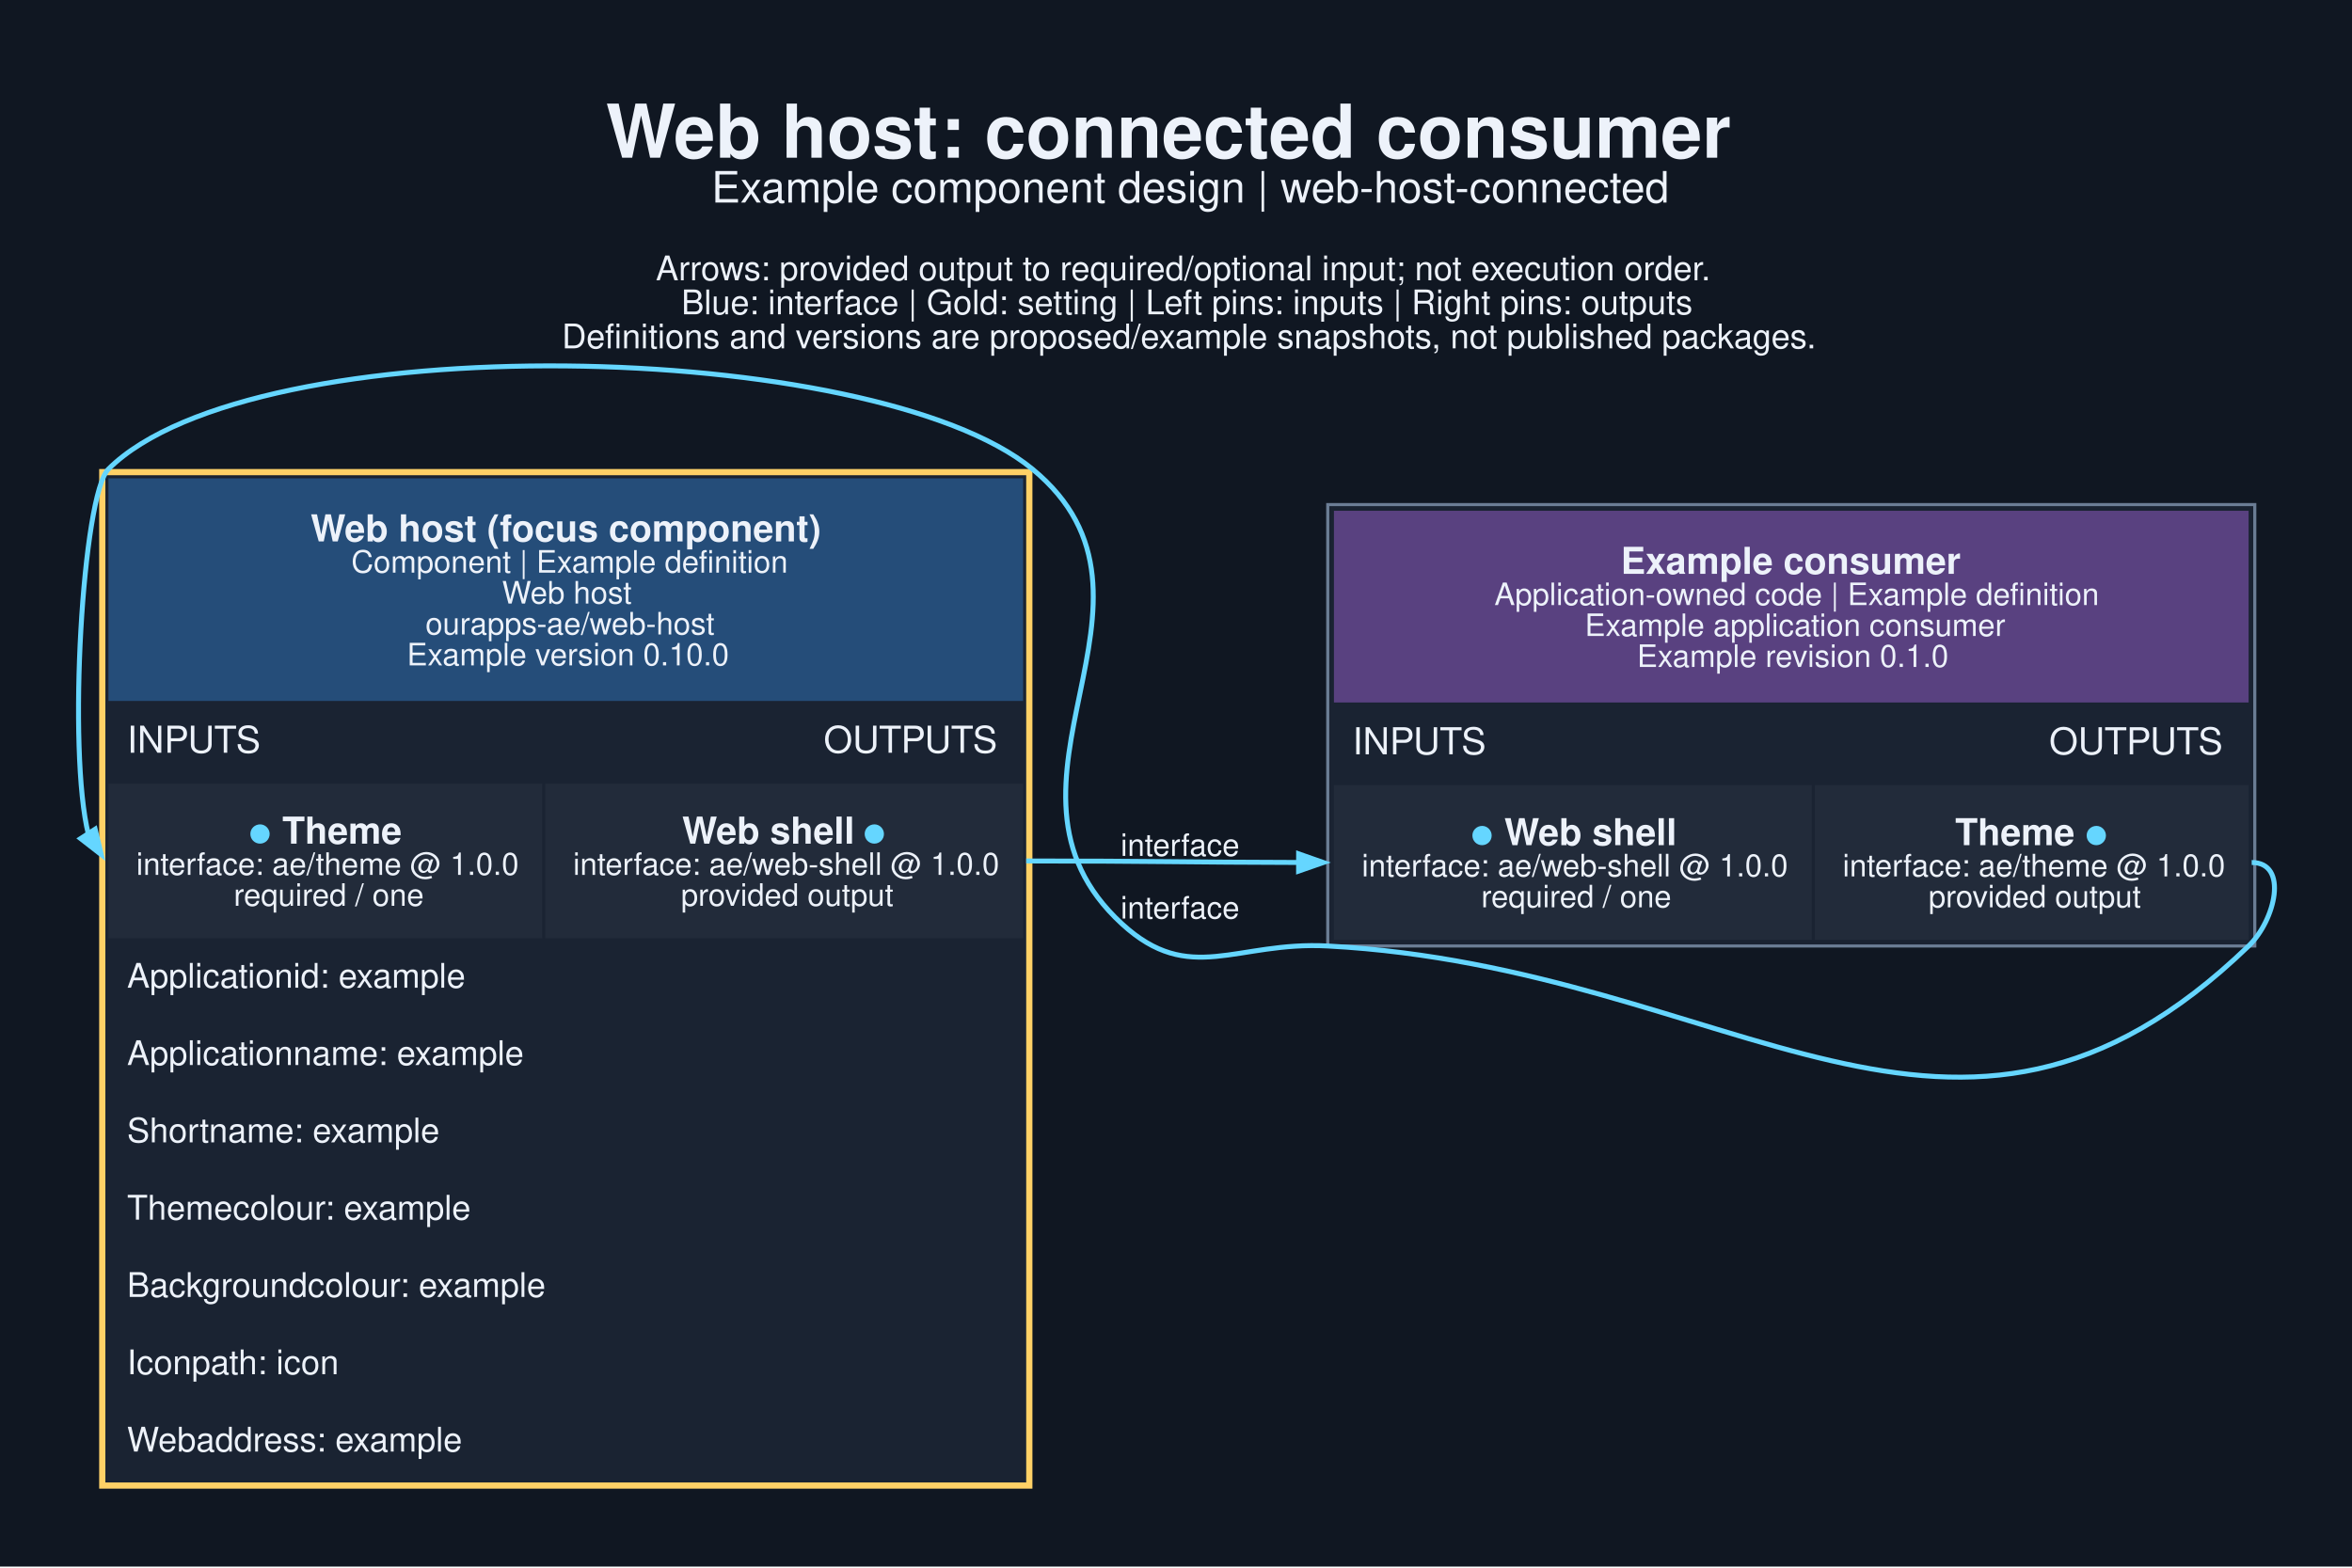
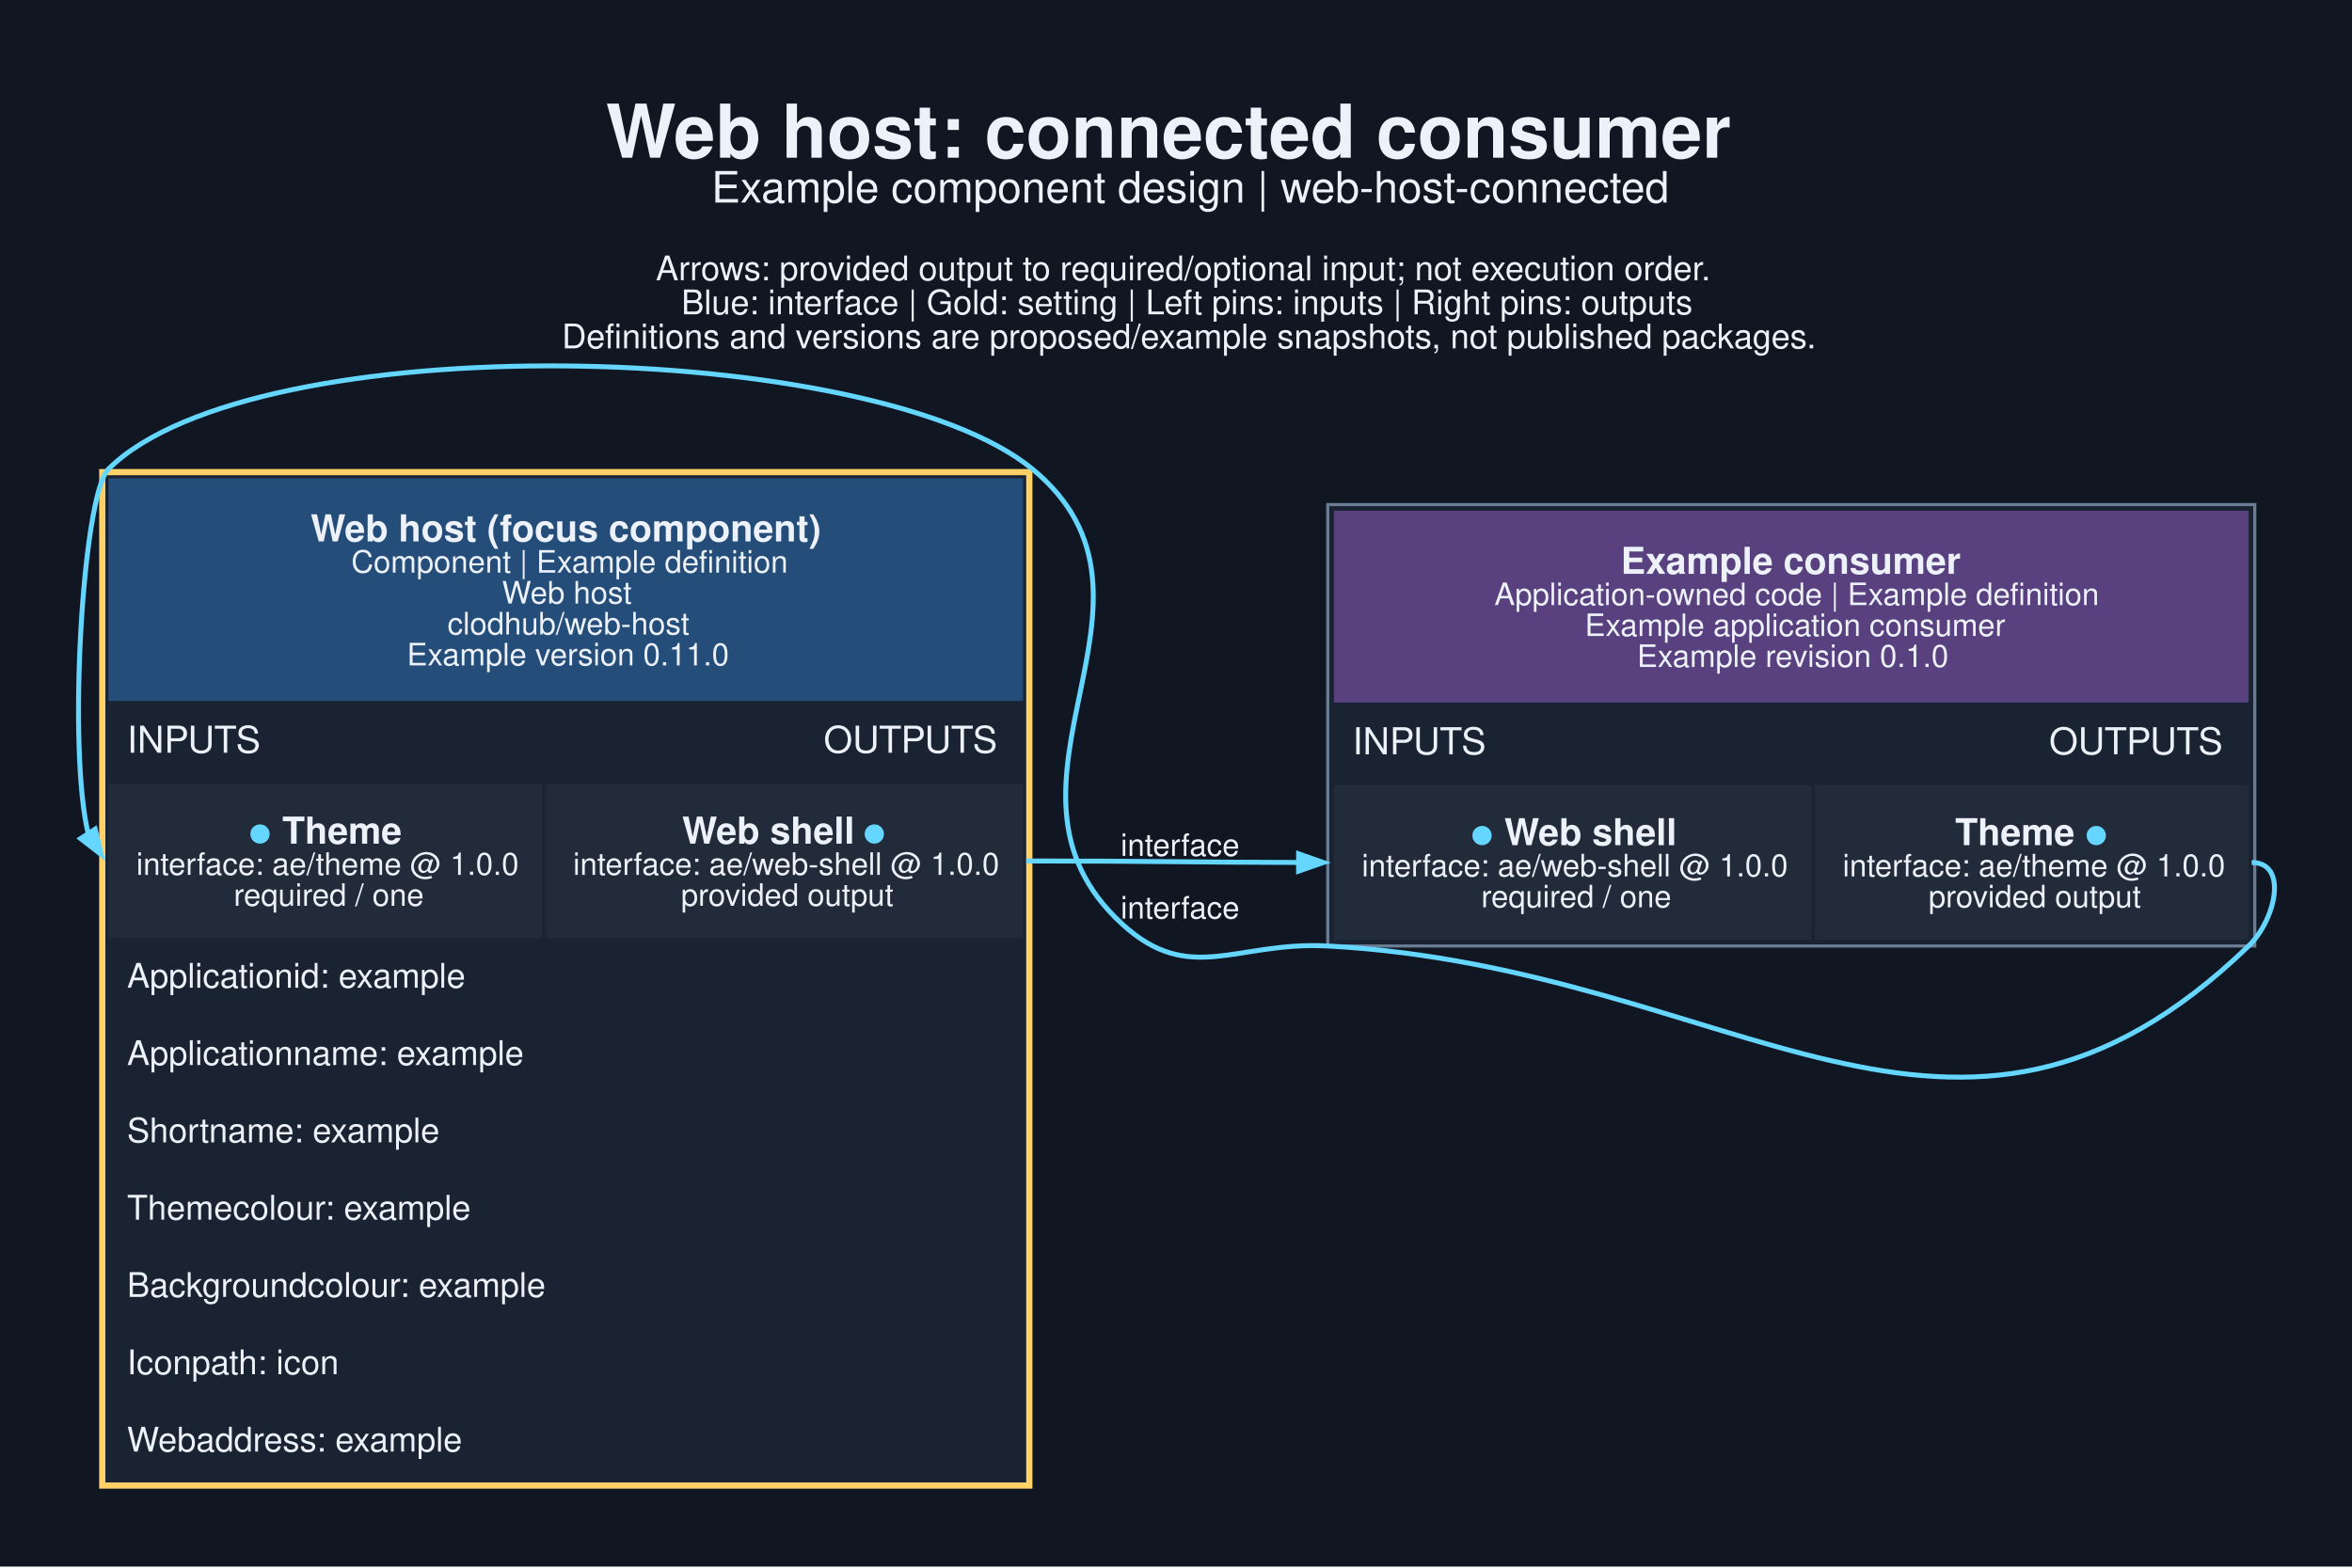
<svg xmlns="http://www.w3.org/2000/svg" width="1014pt" height="676pt" viewBox="0.00 0.00 1014.00 676.00">
  <g id="graph0" class="graph" transform="scale(1.33333 1.33333) rotate(0) translate(25.2 481.44)">
    <polygon fill="#101722" stroke="none" points="-25.2,25.2 -25.2,-481.44 735.65,-481.44 735.65,25.2 -25.2,25.2" />
    <text xml:space="preserve" text-anchor="start" x="170.72" y="-430.44" font-family="Helvetica,sans-Serif" font-weight="bold" font-size="24.00" fill="#edf2fa">Web host: connected consumer</text>
    <text xml:space="preserve" text-anchor="start" x="204.85" y="-415.94" font-family="Helvetica,sans-Serif" font-size="14.00" fill="#edf2fa">Example component design | web-host-connected</text>
    <text xml:space="preserve" text-anchor="start" x="186.85" y="-390.79" font-family="Helvetica,sans-Serif" font-size="11.00" fill="#edf2fa">Arrows: provided output to required/optional input; not execution order.</text>
    <text xml:space="preserve" text-anchor="start" x="195.1" y="-379.79" font-family="Helvetica,sans-Serif" font-size="11.00" fill="#edf2fa">Blue: interface | Gold: setting | Left pins: inputs | Right pins: outputs</text>
    <text xml:space="preserve" text-anchor="start" x="156.47" y="-368.79" font-family="Helvetica,sans-Serif" font-size="11.00" fill="#edf2fa">Definitions and versions are proposed/example snapshots, not published packages.</text>
    <g id="node1" class="node">
      <polygon fill="#1a2332" stroke="none" points="6.87,0 6.87,-329.75 308.62,-329.75 308.62,0 6.87,0" />
      <polygon fill="#254d79" stroke="none" points="9.87,-254.75 9.87,-326.75 305.62,-326.75 305.62,-254.75 9.87,-254.75" />
      <text xml:space="preserve" text-anchor="start" x="75.24" y="-306.35" font-family="Helvetica,sans-Serif" font-weight="bold" font-size="12.00" fill="#edf2fa">Web host (focus component)</text>
      <text xml:space="preserve" text-anchor="start" x="88.37" y="-296.25" font-family="Helvetica,sans-Serif" font-size="10.00" fill="#edf2fa">Component | Example definition</text>
      <text xml:space="preserve" text-anchor="start" x="137.12" y="-286.25" font-family="Helvetica,sans-Serif" font-size="10.00" fill="#edf2fa">Web host</text>
-       <text xml:space="preserve" text-anchor="start" x="112.37" y="-276.25" font-family="Helvetica,sans-Serif" font-size="10.00" fill="#edf2fa">ourapps-ae/web-host</text>
-       <text xml:space="preserve" text-anchor="start" x="106.37" y="-266.25" font-family="Helvetica,sans-Serif" font-size="10.00" fill="#edf2fa">Example version 0.10.0</text>
+       <text xml:space="preserve" text-anchor="start" x="119.49" y="-276.25" font-family="Helvetica,sans-Serif" font-size="10.00" fill="#edf2fa">clodhub/web-host</text>
+       <text xml:space="preserve" text-anchor="start" x="106.37" y="-266.25" font-family="Helvetica,sans-Serif" font-size="10.00" fill="#edf2fa">Example version 0.11.0</text>
      <text xml:space="preserve" text-anchor="start" x="15.87" y="-238" font-family="Helvetica,sans-Serif" font-size="12.00" fill="#edf2fa">INPUTS</text>
      <text xml:space="preserve" text-anchor="start" x="241.12" y="-238" font-family="Helvetica,sans-Serif" font-size="12.00" fill="#edf2fa">OUTPUTS</text>
      <polygon fill="#222b3a" stroke="none" points="9.87,-178 9.87,-228 150.12,-228 150.12,-178 9.87,-178" />
      <text xml:space="preserve" text-anchor="start" x="55.24" y="-208.6" font-family="Helvetica,sans-Serif" font-weight="bold" font-size="12.00" fill="#65d6ff">●</text>
      <text xml:space="preserve" text-anchor="start" x="62.74" y="-208.6" font-family="Helvetica,sans-Serif" font-weight="bold" font-size="12.00" fill="#edf2fa"> Theme</text>
      <text xml:space="preserve" text-anchor="start" x="18.87" y="-198.5" font-family="Helvetica,sans-Serif" font-size="10.00" fill="#edf2fa">interface: ae/theme @ 1.0.0</text>
      <text xml:space="preserve" text-anchor="start" x="50.37" y="-188.5" font-family="Helvetica,sans-Serif" font-size="10.00" fill="#edf2fa">required / one</text>
      <polygon fill="#222b3a" stroke="none" points="151.12,-178 151.12,-228 305.62,-228 305.62,-178 151.12,-178" />
      <text xml:space="preserve" text-anchor="start" x="195.37" y="-208.6" font-family="Helvetica,sans-Serif" font-weight="bold" font-size="12.00" fill="#edf2fa">Web shell </text>
      <text xml:space="preserve" text-anchor="start" x="253.87" y="-208.6" font-family="Helvetica,sans-Serif" font-weight="bold" font-size="12.00" fill="#65d6ff">●</text>
      <text xml:space="preserve" text-anchor="start" x="160.12" y="-198.5" font-family="Helvetica,sans-Serif" font-size="10.00" fill="#edf2fa">interface: ae/web-shell @ 1.0.0</text>
      <text xml:space="preserve" text-anchor="start" x="194.99" y="-188.5" font-family="Helvetica,sans-Serif" font-size="10.00" fill="#edf2fa">provided output</text>
      <text xml:space="preserve" text-anchor="start" x="15.87" y="-162" font-family="Helvetica,sans-Serif" font-size="11.00" fill="#edf2fa">Applicationid: example</text>
      <text xml:space="preserve" text-anchor="start" x="15.87" y="-137" font-family="Helvetica,sans-Serif" font-size="11.00" fill="#edf2fa">Applicationname: example</text>
      <text xml:space="preserve" text-anchor="start" x="15.87" y="-112" font-family="Helvetica,sans-Serif" font-size="11.00" fill="#edf2fa">Shortname: example</text>
      <text xml:space="preserve" text-anchor="start" x="15.87" y="-87" font-family="Helvetica,sans-Serif" font-size="11.00" fill="#edf2fa">Themecolour: example</text>
      <text xml:space="preserve" text-anchor="start" x="15.87" y="-62" font-family="Helvetica,sans-Serif" font-size="11.00" fill="#edf2fa">Backgroundcolour: example</text>
      <text xml:space="preserve" text-anchor="start" x="15.87" y="-37" font-family="Helvetica,sans-Serif" font-size="11.00" fill="#edf2fa">Iconpath: icon</text>
      <text xml:space="preserve" text-anchor="start" x="15.87" y="-12" font-family="Helvetica,sans-Serif" font-size="11.00" fill="#edf2fa">Webaddress: example</text>
      <polygon fill="none" stroke="#ffd166" stroke-width="2" points="7.87,-1 7.87,-328.75 307.62,-328.75 307.62,-1 7.87,-1" />
    </g>
    <g id="node2" class="node">
      <polygon fill="#1a2332" stroke="none" points="404.12,-175.5 404.12,-318.25 703.87,-318.25 703.87,-175.5 404.12,-175.5" />
      <polygon fill="#594180" stroke="none" points="406.12,-254.25 406.12,-316.25 701.87,-316.25 701.87,-254.25 406.12,-254.25" />
      <text xml:space="preserve" text-anchor="start" x="498.87" y="-295.85" font-family="Helvetica,sans-Serif" font-weight="bold" font-size="12.00" fill="#edf2fa">Example consumer</text>
      <text xml:space="preserve" text-anchor="start" x="457.99" y="-285.75" font-family="Helvetica,sans-Serif" font-size="10.00" fill="#edf2fa">Application-owned code | Example definition</text>
      <text xml:space="preserve" text-anchor="start" x="487.24" y="-275.75" font-family="Helvetica,sans-Serif" font-size="10.00" fill="#edf2fa">Example application consumer</text>
      <text xml:space="preserve" text-anchor="start" x="504.12" y="-265.75" font-family="Helvetica,sans-Serif" font-size="10.00" fill="#edf2fa">Example revision 0.1.0</text>
      <text xml:space="preserve" text-anchor="start" x="412.12" y="-237.5" font-family="Helvetica,sans-Serif" font-size="12.00" fill="#edf2fa">INPUTS</text>
      <text xml:space="preserve" text-anchor="start" x="637.37" y="-237.5" font-family="Helvetica,sans-Serif" font-size="12.00" fill="#edf2fa">OUTPUTS</text>
      <polygon fill="#222b3a" stroke="none" points="406.12,-177.5 406.12,-227.5 560.62,-227.5 560.62,-177.5 406.12,-177.5" />
      <text xml:space="preserve" text-anchor="start" x="450.37" y="-208.1" font-family="Helvetica,sans-Serif" font-weight="bold" font-size="12.00" fill="#65d6ff">●</text>
      <text xml:space="preserve" text-anchor="start" x="457.87" y="-208.1" font-family="Helvetica,sans-Serif" font-weight="bold" font-size="12.00" fill="#edf2fa"> Web shell</text>
      <text xml:space="preserve" text-anchor="start" x="415.12" y="-198" font-family="Helvetica,sans-Serif" font-size="10.00" fill="#edf2fa">interface: ae/web-shell @ 1.0.0</text>
      <text xml:space="preserve" text-anchor="start" x="453.74" y="-188" font-family="Helvetica,sans-Serif" font-size="10.00" fill="#edf2fa">required / one</text>
      <polygon fill="#222b3a" stroke="none" points="561.62,-177.5 561.62,-227.5 701.87,-227.5 701.87,-177.5 561.62,-177.5" />
      <text xml:space="preserve" text-anchor="start" x="606.99" y="-208.1" font-family="Helvetica,sans-Serif" font-weight="bold" font-size="12.00" fill="#edf2fa">Theme </text>
      <text xml:space="preserve" text-anchor="start" x="648.99" y="-208.1" font-family="Helvetica,sans-Serif" font-weight="bold" font-size="12.00" fill="#65d6ff">●</text>
      <text xml:space="preserve" text-anchor="start" x="570.62" y="-198" font-family="Helvetica,sans-Serif" font-size="10.00" fill="#edf2fa">interface: ae/theme @ 1.0.0</text>
      <text xml:space="preserve" text-anchor="start" x="598.37" y="-188" font-family="Helvetica,sans-Serif" font-size="10.00" fill="#edf2fa">provided output</text>
      <polygon fill="none" stroke="#6b7d95" points="404.12,-175.5 404.12,-318.25 703.87,-318.25 703.87,-175.5 404.12,-175.5" />
    </g>
    <g id="edge1" class="edge">
      <path fill="none" stroke="#65d6ff" stroke-width="1.6" d="M306.62,-203C346.8,-203 359.32,-202.58 394.97,-202.51" />
      <polygon fill="#65d6ff" stroke="#65d6ff" stroke-width="1.6" points="394.7,-205.31 402.7,-202.5 394.69,-199.71 394.7,-205.31" />
      <text xml:space="preserve" text-anchor="middle" x="356.37" y="-204.64" font-family="Helvetica,sans-Serif" font-size="10.00" fill="#edf2fa">interface</text>
    </g>
    <g id="edge2" class="edge">
      <path fill="none" stroke="#65d6ff" stroke-width="1.6" d="M702.87,-202.5C714.88,-202.5 710.51,-183.83 701.87,-175.5 606.58,-83.67 536.26,-168.44 404.12,-175.5 374.44,-177.09 359.54,-162.55 337.62,-182.62 288.47,-227.64 360.1,-287.42 308.62,-329.75 257.33,-371.91 57,-376.51 9.87,-329.75 1.51,-321.46 -3.42,-238.46 3.42,-211.45" />
      <polygon fill="#65d6ff" stroke="#65d6ff" stroke-width="1.6" points="5.57,-213.28 7.56,-205.04 0.87,-210.24 5.57,-213.28" />
      <text xml:space="preserve" text-anchor="middle" x="356.37" y="-184.38" font-family="Helvetica,sans-Serif" font-size="10.00" fill="#edf2fa">interface</text>
    </g>
  </g>
</svg>
